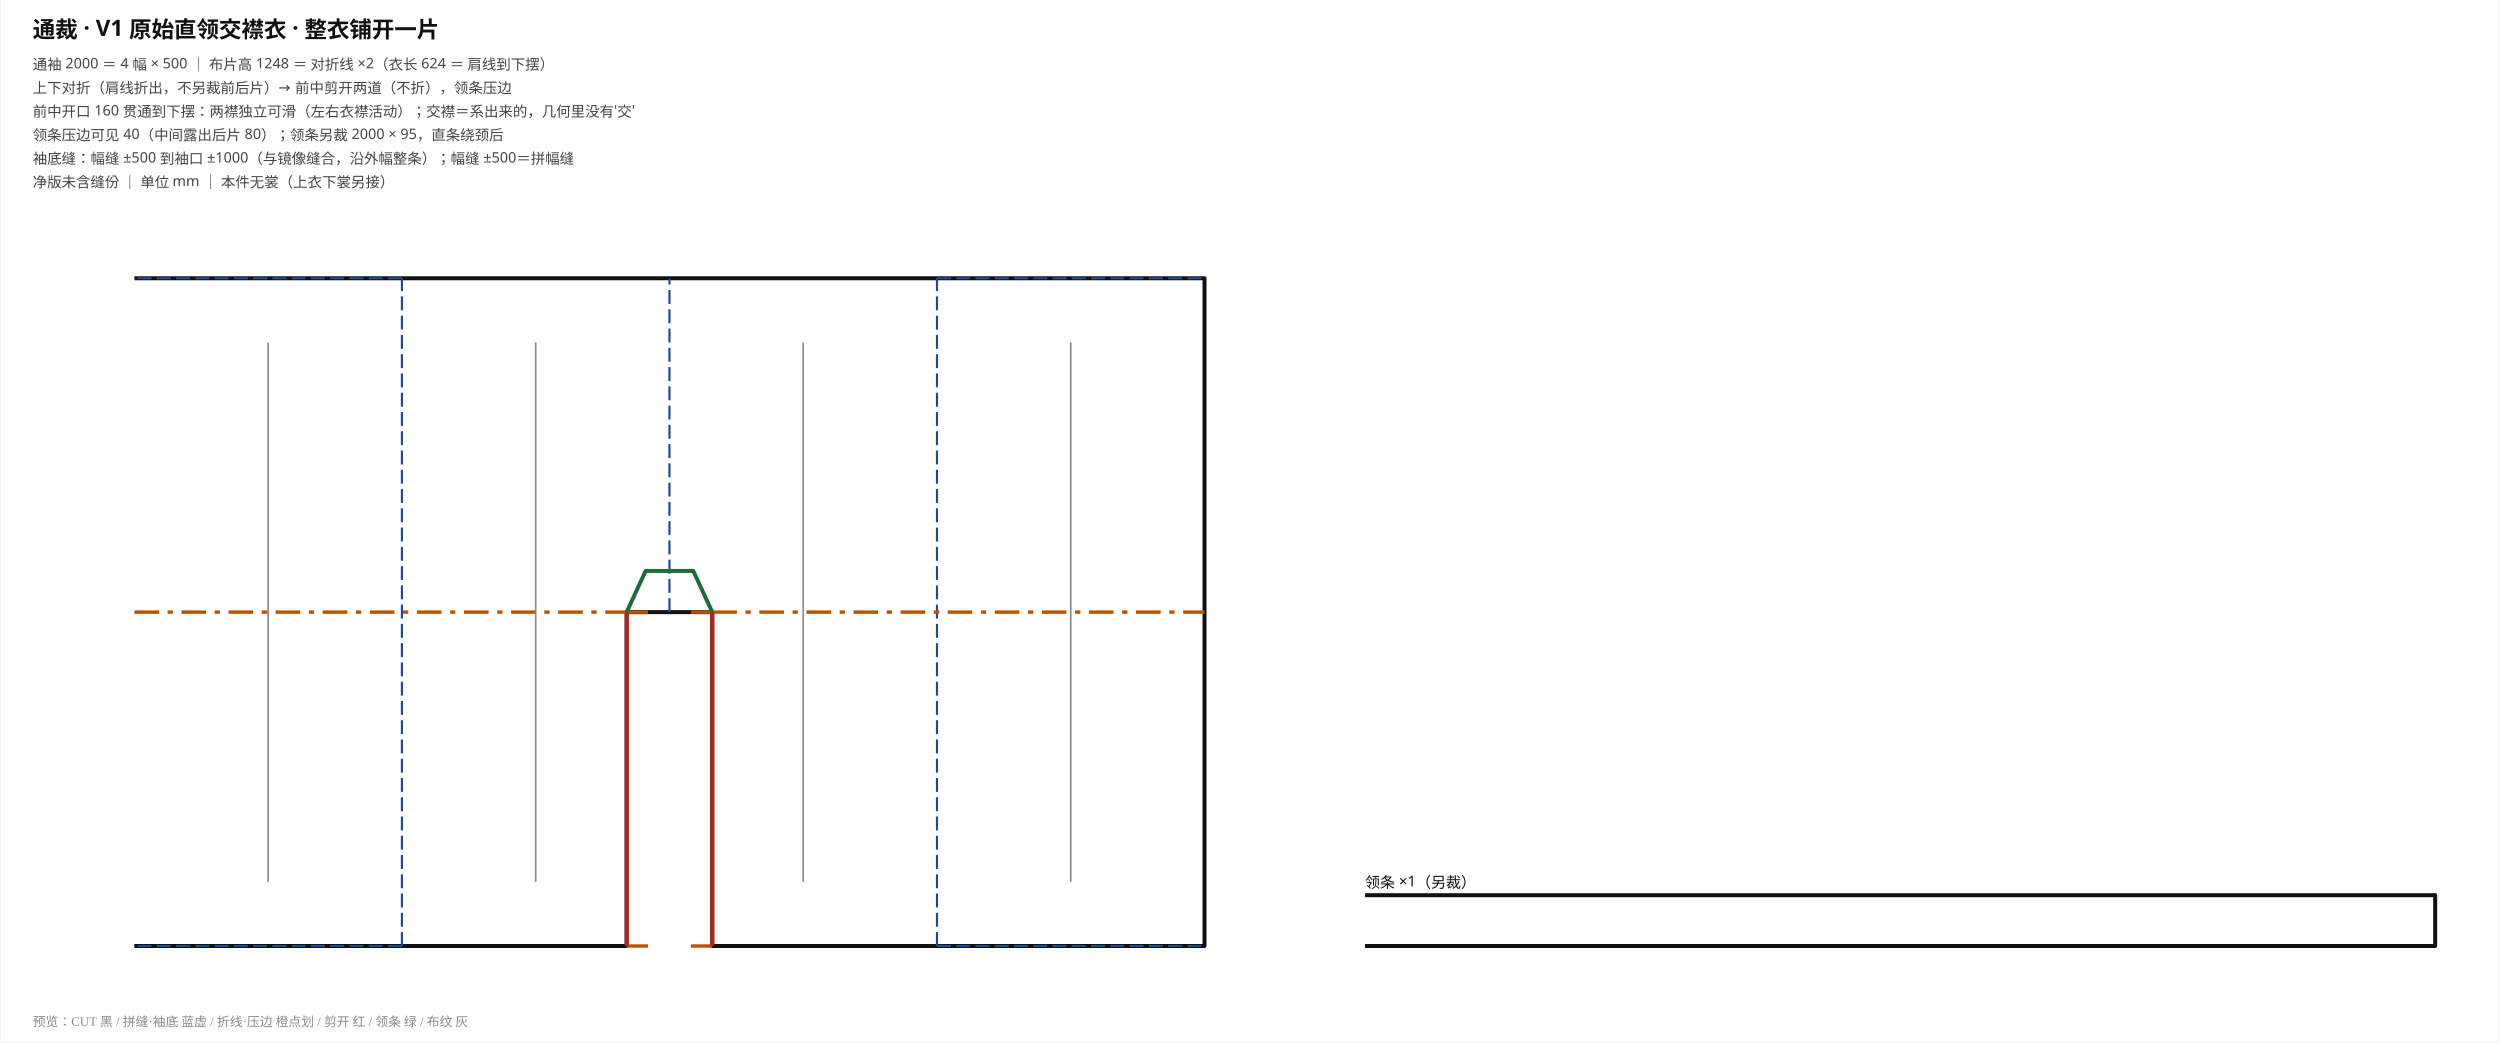
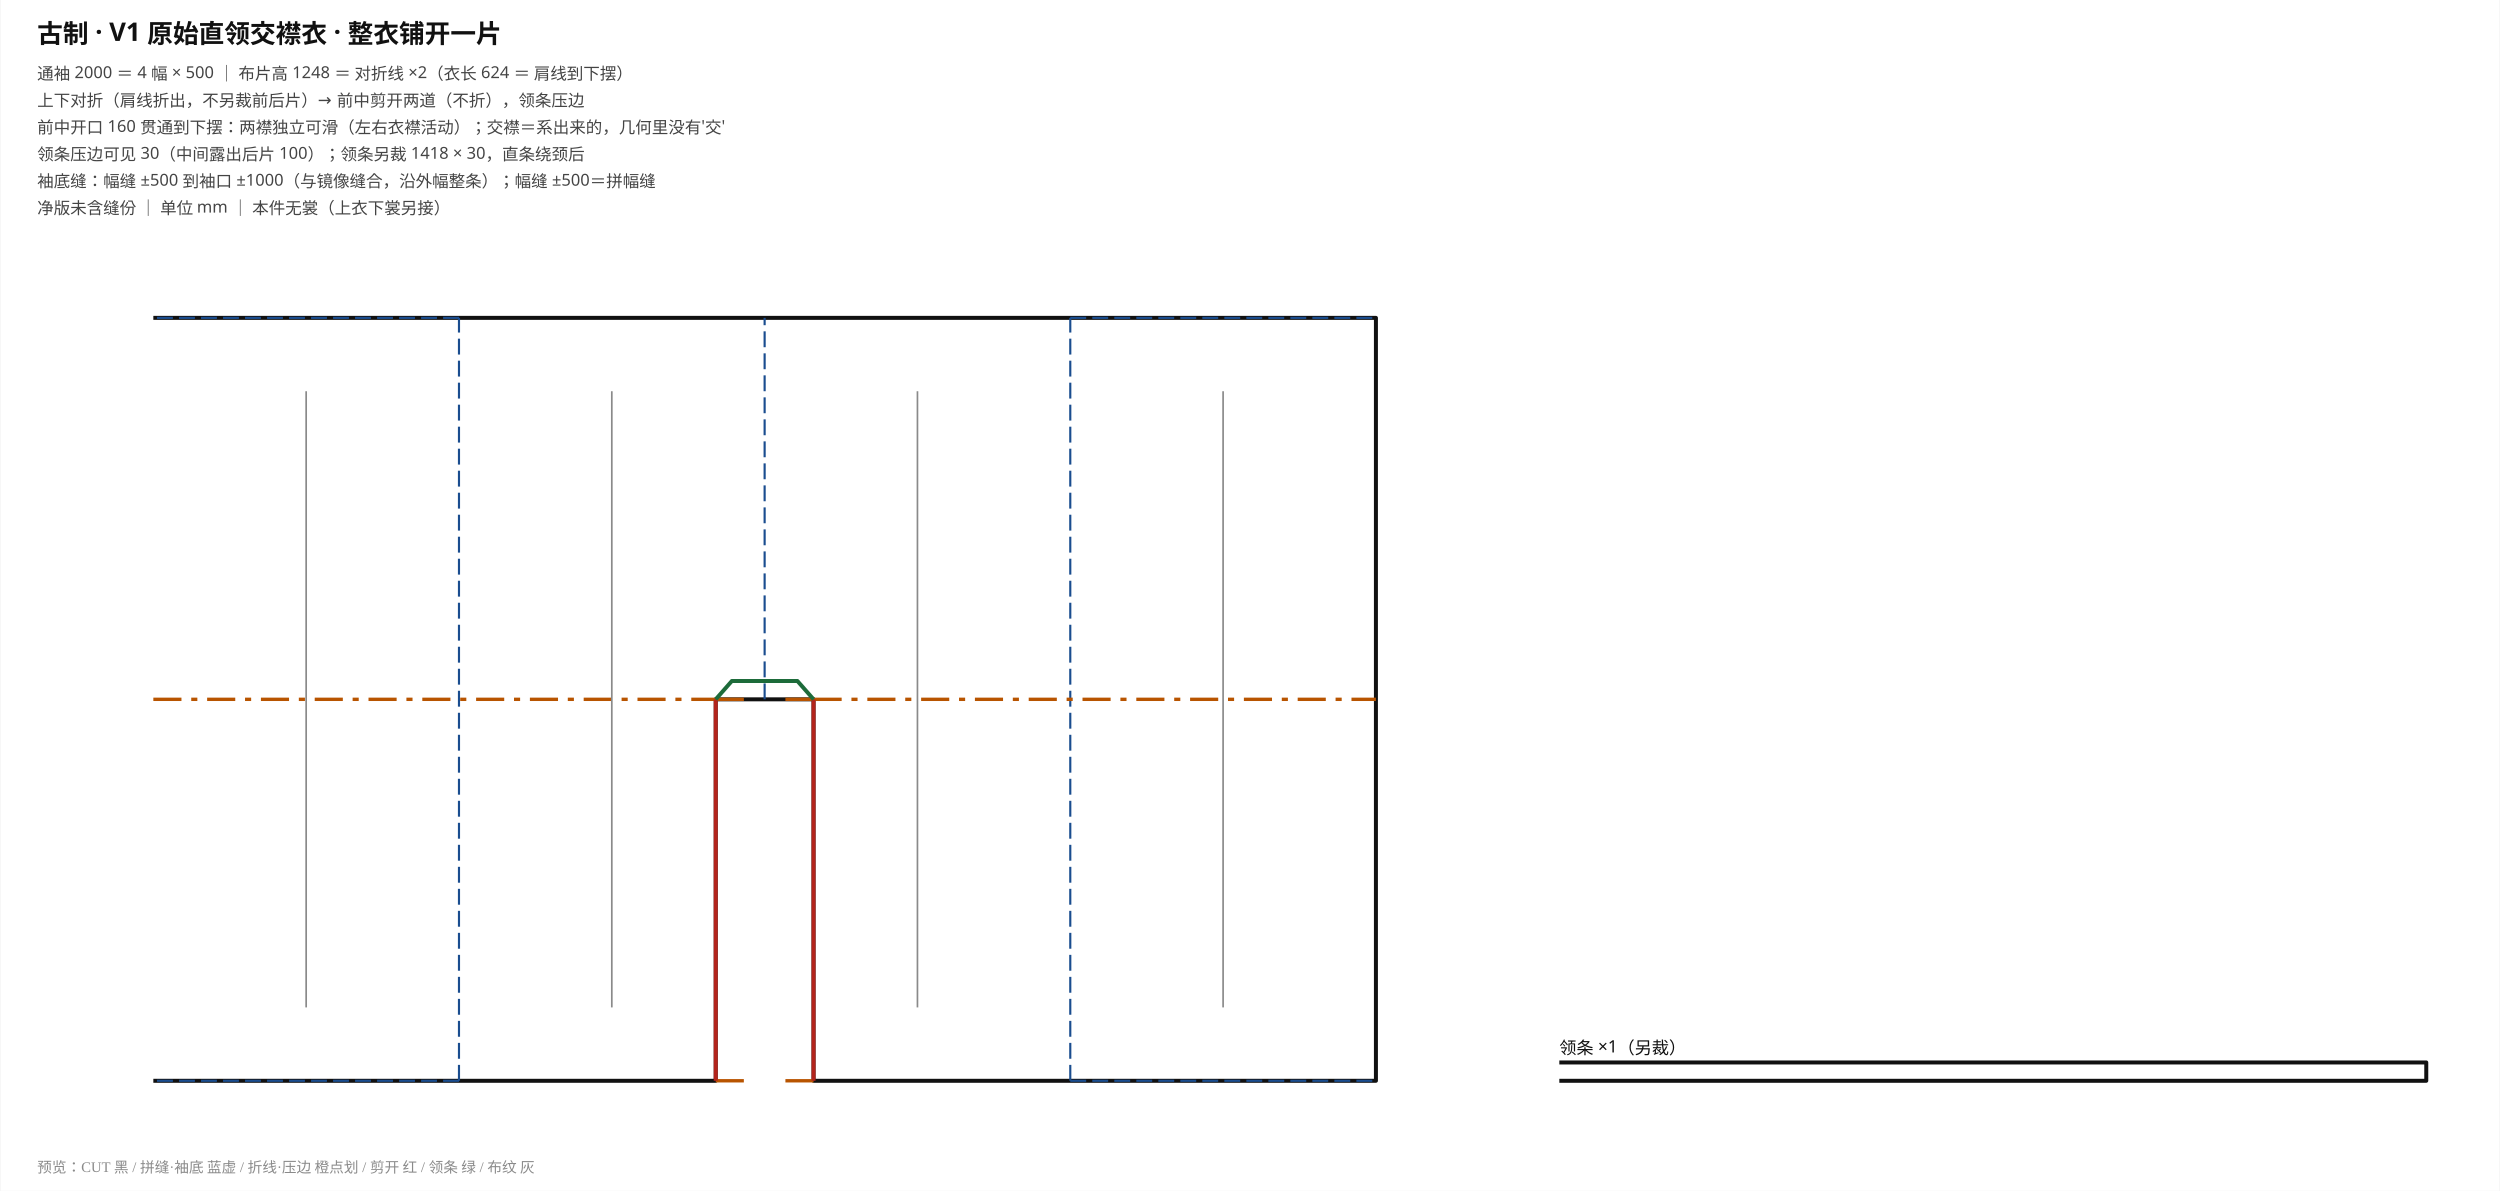
- <svg xmlns="http://www.w3.org/2000/svg" width="2895" height="1207" viewBox="0 0 4670 1948">
+ <svg xmlns="http://www.w3.org/2000/svg" width="2534" height="1207" viewBox="0 0 4088 1948">
  <rect width="100%" height="100%" fill="#ffffff" />
-   <polyline points="250 1768 1170 1768 1170 1144 1330 1144 1330 1768 2250 1768 2250 520 250 520" stroke="#111111" stroke-width="7.47" fill="none" stroke-linejoin="round" />
-   <polyline points="2550 1768 4550 1768 4550 1673 2550 1673" stroke="#111111" stroke-width="7.47" fill="none" stroke-linejoin="round" />
-   <line x1="750.0" y1="1768.0" x2="750.0" y2="520.0" stroke="#1a4d8f" stroke-width="4.02" fill="none" stroke-dasharray="26 10" />
-   <line x1="1250.0" y1="1144.0" x2="1250.0" y2="520.0" stroke="#1a4d8f" stroke-width="4.02" fill="none" stroke-dasharray="26 10" />
-   <line x1="1750.0" y1="1768.0" x2="1750.0" y2="520.0" stroke="#1a4d8f" stroke-width="4.02" fill="none" stroke-dasharray="26 10" />
-   <line x1="750.0" y1="1768.0" x2="250.0" y2="1768.0" stroke="#1a4d8f" stroke-width="4.02" fill="none" stroke-dasharray="26 10" />
-   <line x1="1750.0" y1="1768.0" x2="2250.0" y2="1768.0" stroke="#1a4d8f" stroke-width="4.02" fill="none" stroke-dasharray="26 10" />
-   <line x1="750.0" y1="520.0" x2="250.0" y2="520.0" stroke="#1a4d8f" stroke-width="4.02" fill="none" stroke-dasharray="26 10" />
-   <line x1="1750.0" y1="520.0" x2="2250.0" y2="520.0" stroke="#1a4d8f" stroke-width="4.02" fill="none" stroke-dasharray="26 10" />
-   <line x1="250.0" y1="1144.0" x2="1170.0" y2="1144.0" stroke="#b85400" stroke-width="6.32" fill="none" stroke-dasharray="46 16 10 16" />
-   <line x1="1330.0" y1="1144.0" x2="2250.0" y2="1144.0" stroke="#b85400" stroke-width="6.32" fill="none" stroke-dasharray="46 16 10 16" />
-   <line x1="1170.0" y1="1768.0" x2="1210.0" y2="1768.0" stroke="#b85400" stroke-width="6.32" fill="none" stroke-dasharray="46 16 10 16" />
-   <line x1="1330.0" y1="1768.0" x2="1290.0" y2="1768.0" stroke="#b85400" stroke-width="6.32" fill="none" stroke-dasharray="46 16 10 16" />
-   <line x1="1170.0" y1="1144.0" x2="1210.0" y2="1144.0" stroke="#b85400" stroke-width="6.32" fill="none" stroke-dasharray="46 16 10 16" />
-   <line x1="1330.0" y1="1144.0" x2="1290.0" y2="1144.0" stroke="#b85400" stroke-width="6.32" fill="none" stroke-dasharray="46 16 10 16" />
-   <line x1="1170.0" y1="1768.0" x2="1170.0" y2="1144.0" stroke="#b3241c" stroke-width="7.47" fill="none" />
-   <line x1="1330.0" y1="1768.0" x2="1330.0" y2="1144.0" stroke="#b3241c" stroke-width="7.47" fill="none" />
-   <polyline points="1170 1144 1205.5 1067 1294.5 1067 1330 1144" stroke="#1d6b3a" stroke-width="7.47" fill="none" stroke-linejoin="round" />
-   <line x1="500.0" y1="1648.0" x2="500.0" y2="640.0" stroke="#8a8a8a" stroke-width="3.16" fill="none" />
-   <line x1="1000.0" y1="1648.0" x2="1000.0" y2="640.0" stroke="#8a8a8a" stroke-width="3.16" fill="none" />
-   <line x1="1500.0" y1="1648.0" x2="1500.0" y2="640.0" stroke="#8a8a8a" stroke-width="3.16" fill="none" />
-   <line x1="2000.0" y1="1648.0" x2="2000.0" y2="640.0" stroke="#8a8a8a" stroke-width="3.16" fill="none" />
+   <polyline points="250 1768 1170 1768 1170 1144 1330 1144 1330 1768 2250 1768 2250 520 250 520" stroke="#111111" stroke-width="6.54" fill="none" stroke-linejoin="round" />
+   <polyline points="2550 1768 3968.21 1768 3968.21 1738 2550 1738" stroke="#111111" stroke-width="6.54" fill="none" stroke-linejoin="round" />
+   <line x1="750.0" y1="1768.0" x2="750.0" y2="520.0" stroke="#1a4d8f" stroke-width="3.52" fill="none" stroke-dasharray="26 10" />
+   <line x1="1250.0" y1="1144.0" x2="1250.0" y2="520.0" stroke="#1a4d8f" stroke-width="3.52" fill="none" stroke-dasharray="26 10" />
+   <line x1="1750.0" y1="1768.0" x2="1750.0" y2="520.0" stroke="#1a4d8f" stroke-width="3.52" fill="none" stroke-dasharray="26 10" />
+   <line x1="750.0" y1="1768.0" x2="250.0" y2="1768.0" stroke="#1a4d8f" stroke-width="3.52" fill="none" stroke-dasharray="26 10" />
+   <line x1="1750.0" y1="1768.0" x2="2250.0" y2="1768.0" stroke="#1a4d8f" stroke-width="3.52" fill="none" stroke-dasharray="26 10" />
+   <line x1="750.0" y1="520.0" x2="250.0" y2="520.0" stroke="#1a4d8f" stroke-width="3.52" fill="none" stroke-dasharray="26 10" />
+   <line x1="1750.0" y1="520.0" x2="2250.0" y2="520.0" stroke="#1a4d8f" stroke-width="3.52" fill="none" stroke-dasharray="26 10" />
+   <line x1="250.0" y1="1144.0" x2="1170.0" y2="1144.0" stroke="#b85400" stroke-width="5.53" fill="none" stroke-dasharray="46 16 10 16" />
+   <line x1="1330.0" y1="1144.0" x2="2250.0" y2="1144.0" stroke="#b85400" stroke-width="5.53" fill="none" stroke-dasharray="46 16 10 16" />
+   <line x1="1170.0" y1="1768.0" x2="1220.0" y2="1768.0" stroke="#b85400" stroke-width="5.53" fill="none" stroke-dasharray="46 16 10 16" />
+   <line x1="1330.0" y1="1768.0" x2="1280.0" y2="1768.0" stroke="#b85400" stroke-width="5.53" fill="none" stroke-dasharray="46 16 10 16" />
+   <line x1="1170.0" y1="1144.0" x2="1220.0" y2="1144.0" stroke="#b85400" stroke-width="5.53" fill="none" stroke-dasharray="46 16 10 16" />
+   <line x1="1330.0" y1="1144.0" x2="1280.0" y2="1144.0" stroke="#b85400" stroke-width="5.53" fill="none" stroke-dasharray="46 16 10 16" />
+   <line x1="1170.0" y1="1768.0" x2="1170.0" y2="1144.0" stroke="#b3241c" stroke-width="6.54" fill="none" />
+   <line x1="1330.0" y1="1768.0" x2="1330.0" y2="1144.0" stroke="#b3241c" stroke-width="6.54" fill="none" />
+   <polyline points="1170 1144 1196.4 1114 1303.6 1114 1330 1144" stroke="#1d6b3a" stroke-width="6.54" fill="none" stroke-linejoin="round" />
+   <line x1="500.0" y1="1648.0" x2="500.0" y2="640.0" stroke="#8a8a8a" stroke-width="2.77" fill="none" />
+   <line x1="1000.0" y1="1648.0" x2="1000.0" y2="640.0" stroke="#8a8a8a" stroke-width="2.77" fill="none" />
+   <line x1="1500.0" y1="1648.0" x2="1500.0" y2="640.0" stroke="#8a8a8a" stroke-width="2.77" fill="none" />
+   <line x1="2000.0" y1="1648.0" x2="2000.0" y2="640.0" stroke="#8a8a8a" stroke-width="2.77" fill="none" />
  <g font-family="sans-serif" fill="#111111">
-     <text x="60" y="70" font-size="42" font-weight="600">通裁 · V1 原始直领交襟衣 · 整衣铺开一片</text>
+     <text x="60" y="70" font-size="42" font-weight="600">古制 · V1 原始直领交襟衣 · 整衣铺开一片</text>
    <text x="60" y="130" font-size="27" fill="#444444">通袖 2000 ＝ 4 幅 × 500 ｜ 布片高 1248 ＝ 对折线 ×2（衣长 624 ＝ 肩线到下摆）</text>
    <text x="60" y="174" font-size="27" fill="#444444">上下对折（肩线折出，不另裁前后片）→ 前中剪开两道（不折），领条压边</text>
    <text x="60" y="218" font-size="27" fill="#444444">前中开口 160 贯通到下摆：两襟独立可滑（左右衣襟活动）；交襟＝系出来的，几何里没有'交'</text>
-     <text x="60" y="262" font-size="27" fill="#444444">领条压边可见 40（中间露出后片 80）；领条另裁 2000 × 95，直条绕颈后</text>
+     <text x="60" y="262" font-size="27" fill="#444444">领条压边可见 30（中间露出后片 100）；领条另裁 1418 × 30，直条绕颈后</text>
    <text x="60" y="306" font-size="27" fill="#444444">袖底缝：幅缝 ±500 到袖口 ±1000（与镜像缝合，沿外幅整条）；幅缝 ±500＝拼幅缝</text>
    <text x="60" y="350" font-size="27" fill="#444444">净版未含缝份 ｜ 单位 mm ｜ 本件无裳（上衣下裳另接）</text>
-     <text x="2550" y="1659" font-size="28">领条 ×1（另裁）</text>
+     <text x="2550" y="1724" font-size="28">领条 ×1（另裁）</text>
  </g>
  <text x="60" y="1918" font-size="24" fill="#8a8a8a">预览：CUT 黑 / 拼缝·袖底 蓝虚 / 折线·压边 橙点划 / 剪开 红 / 领条 绿 / 布纹 灰</text>
</svg>
